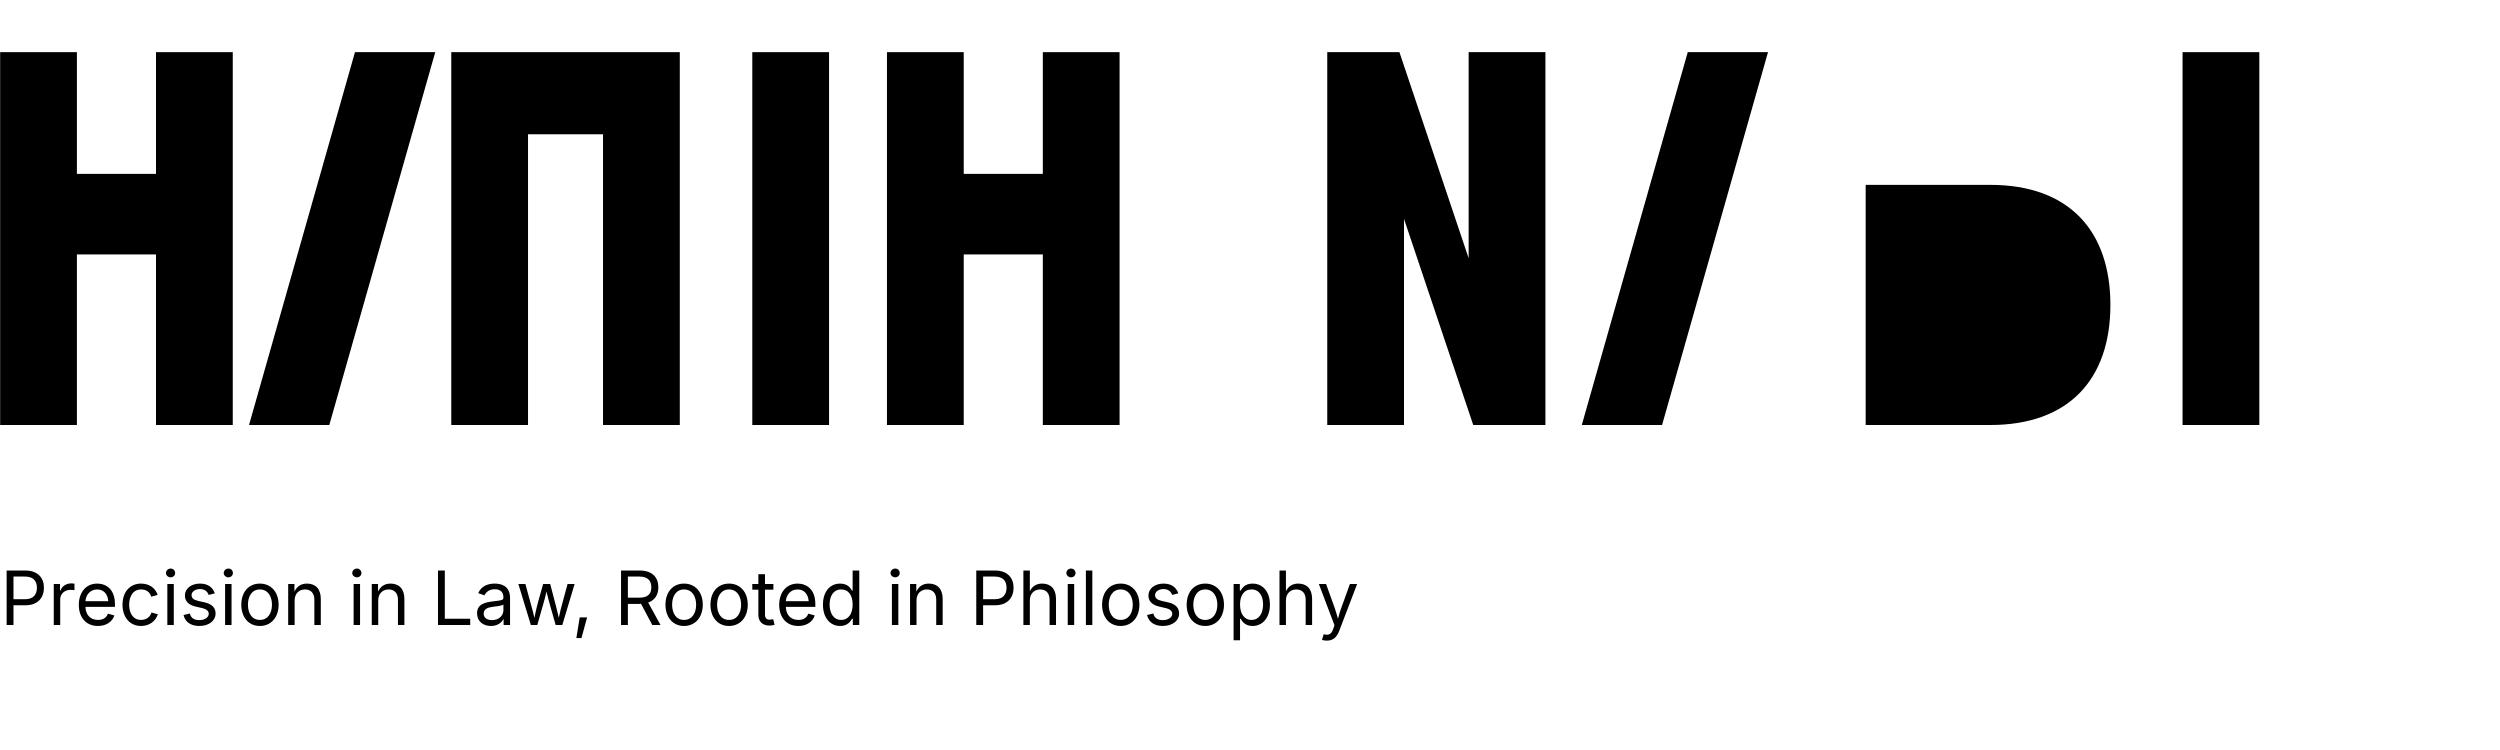
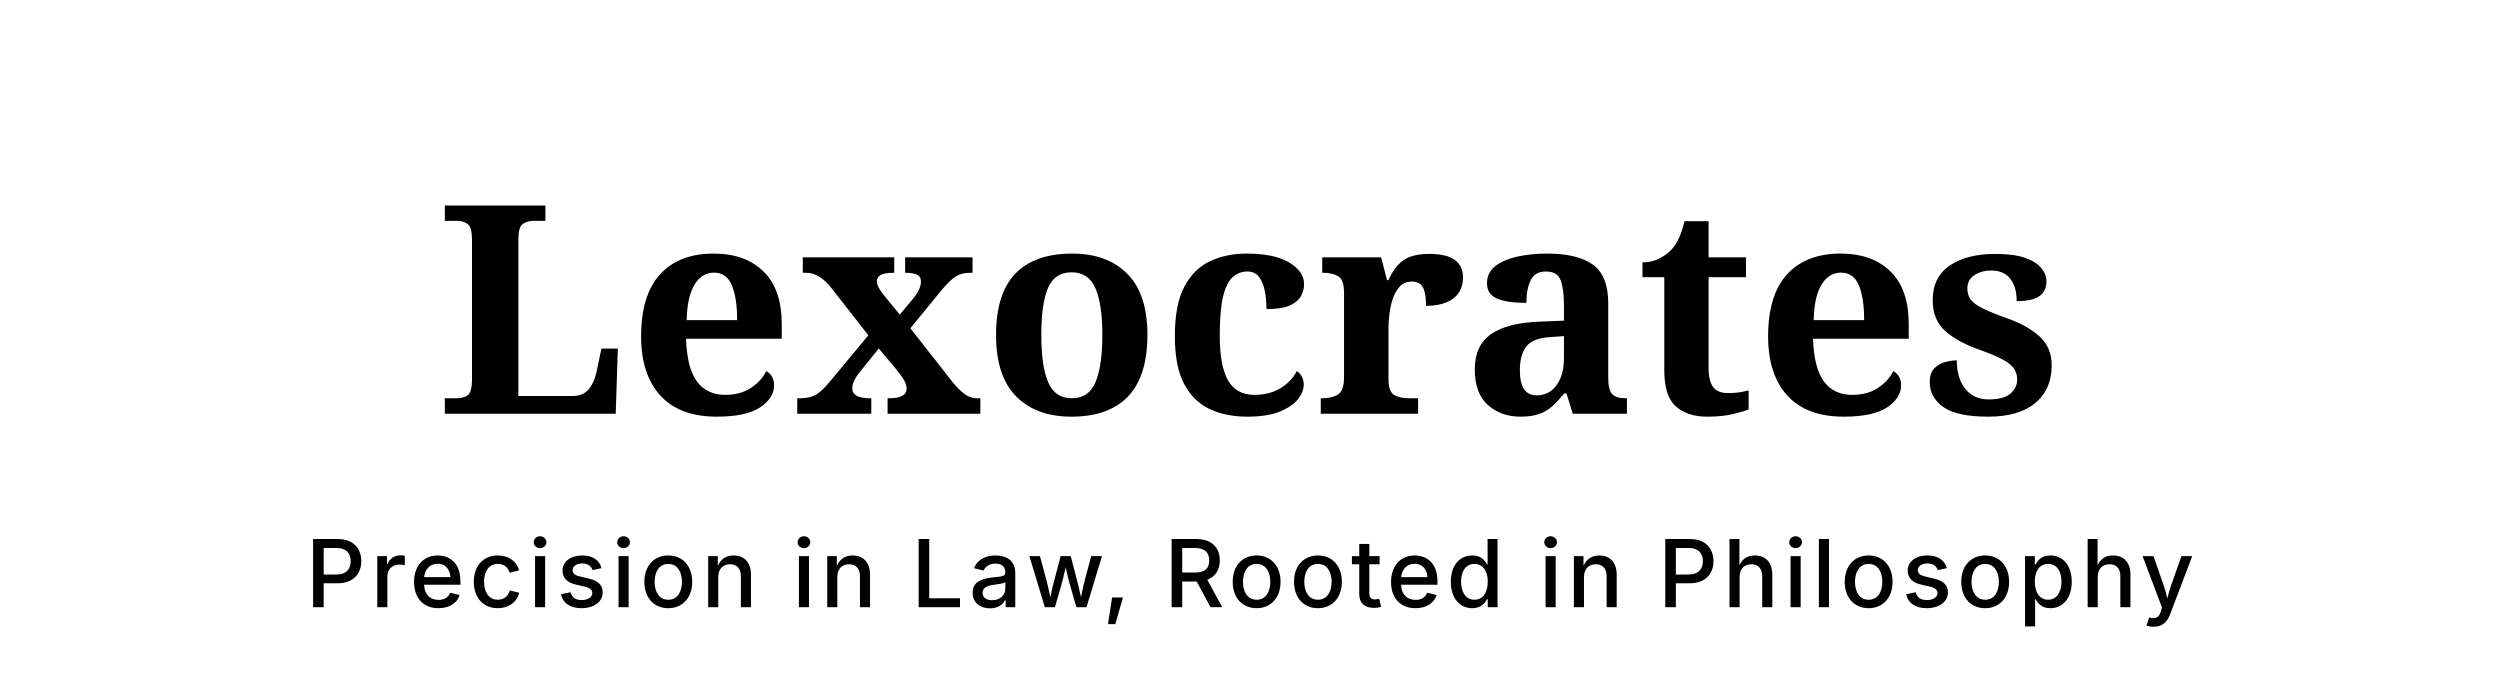
- <svg xmlns="http://www.w3.org/2000/svg" width="200" height="60" viewBox="0 0 200 60" fill="none" class="text-primary-foreground">
-   <path d="M12.48 4.172L12.48 13.91L6.152 13.91L6.152 4.172L0.012 4.172L0.012 34L6.152 34L6.152 20.355L12.48 20.355L12.48 34L18.621 34L18.621 4.172L12.48 4.172Z" fill="currentColor" />
-   <path d="M34.82 4.172L26.344 34L19.922 34L28.398 4.172L34.82 4.172Z" fill="currentColor" />
-   <path d="M36.102 4.172L36.102 34H42.242L42.242 10.742L48.242 10.742L48.242 34H54.383L54.383 4.172L36.102 4.172Z" fill="currentColor" />
-   <path d="M60.184 4.172L60.184 34H66.324L66.324 4.172H60.184Z" fill="currentColor" />
-   <path d="M83.426 4.172L83.426 13.91L77.098 13.91L77.098 4.172L70.957 4.172L70.957 34L77.098 34L77.098 20.355L83.426 20.355L83.426 34L89.566 34L89.566 4.172L83.426 4.172Z" fill="currentColor" />
-   <path d="M106.18 4.172L106.18 34L112.32 34L112.32 17.512L117.859 34L123.633 34L123.633 4.172L117.492 4.172L117.492 20.66L111.953 4.172L106.18 4.172Z" fill="currentColor" />
-   <path d="M141.441 4.172L132.965 34L126.543 34L135.02 4.172L141.441 4.172Z" fill="currentColor" />
-   <path d="M149.254 34L159.223 34C165.551 34 168.832 30.297 168.832 24.395C168.832 18.492 165.551 14.789 159.223 14.789L149.254 14.789L149.254 34ZM155.395 20.449L155.395 27.906L157.859 27.906C159.699 27.906 160.703 26.66 160.703 24.395C160.703 22.129 159.699 20.883 157.859 20.883L155.395 20.449Z" fill="currentColor" />
-   <path d="M174.605 4.172L174.605 34H180.746V4.172H174.605Z" fill="currentColor" />
-   <text x="0" y="50" font-family="Inter, sans-serif" font-size="6" font-weight="normal" fill="currentColor">Precision in Law, Rooted in Philosophy</text>
+ <svg xmlns="http://www.w3.org/2000/svg" width="240" height="65" viewBox="0 0 240 65" fill="none">
+   <text x="50%" y="30" dominant-baseline="middle" text-anchor="middle" font-family="Playfair Display, serif" font-size="28" font-weight="bold" fill="currentColor">
+     Lexocrates
+   </text>
+   <text x="50%" y="55" dominant-baseline="middle" text-anchor="middle" font-family="Inter, sans-serif" font-size="9" font-weight="500" fill="currentColor" letter-spacing="0.05em">
+     Precision in Law, Rooted in Philosophy
+   </text>
</svg>
